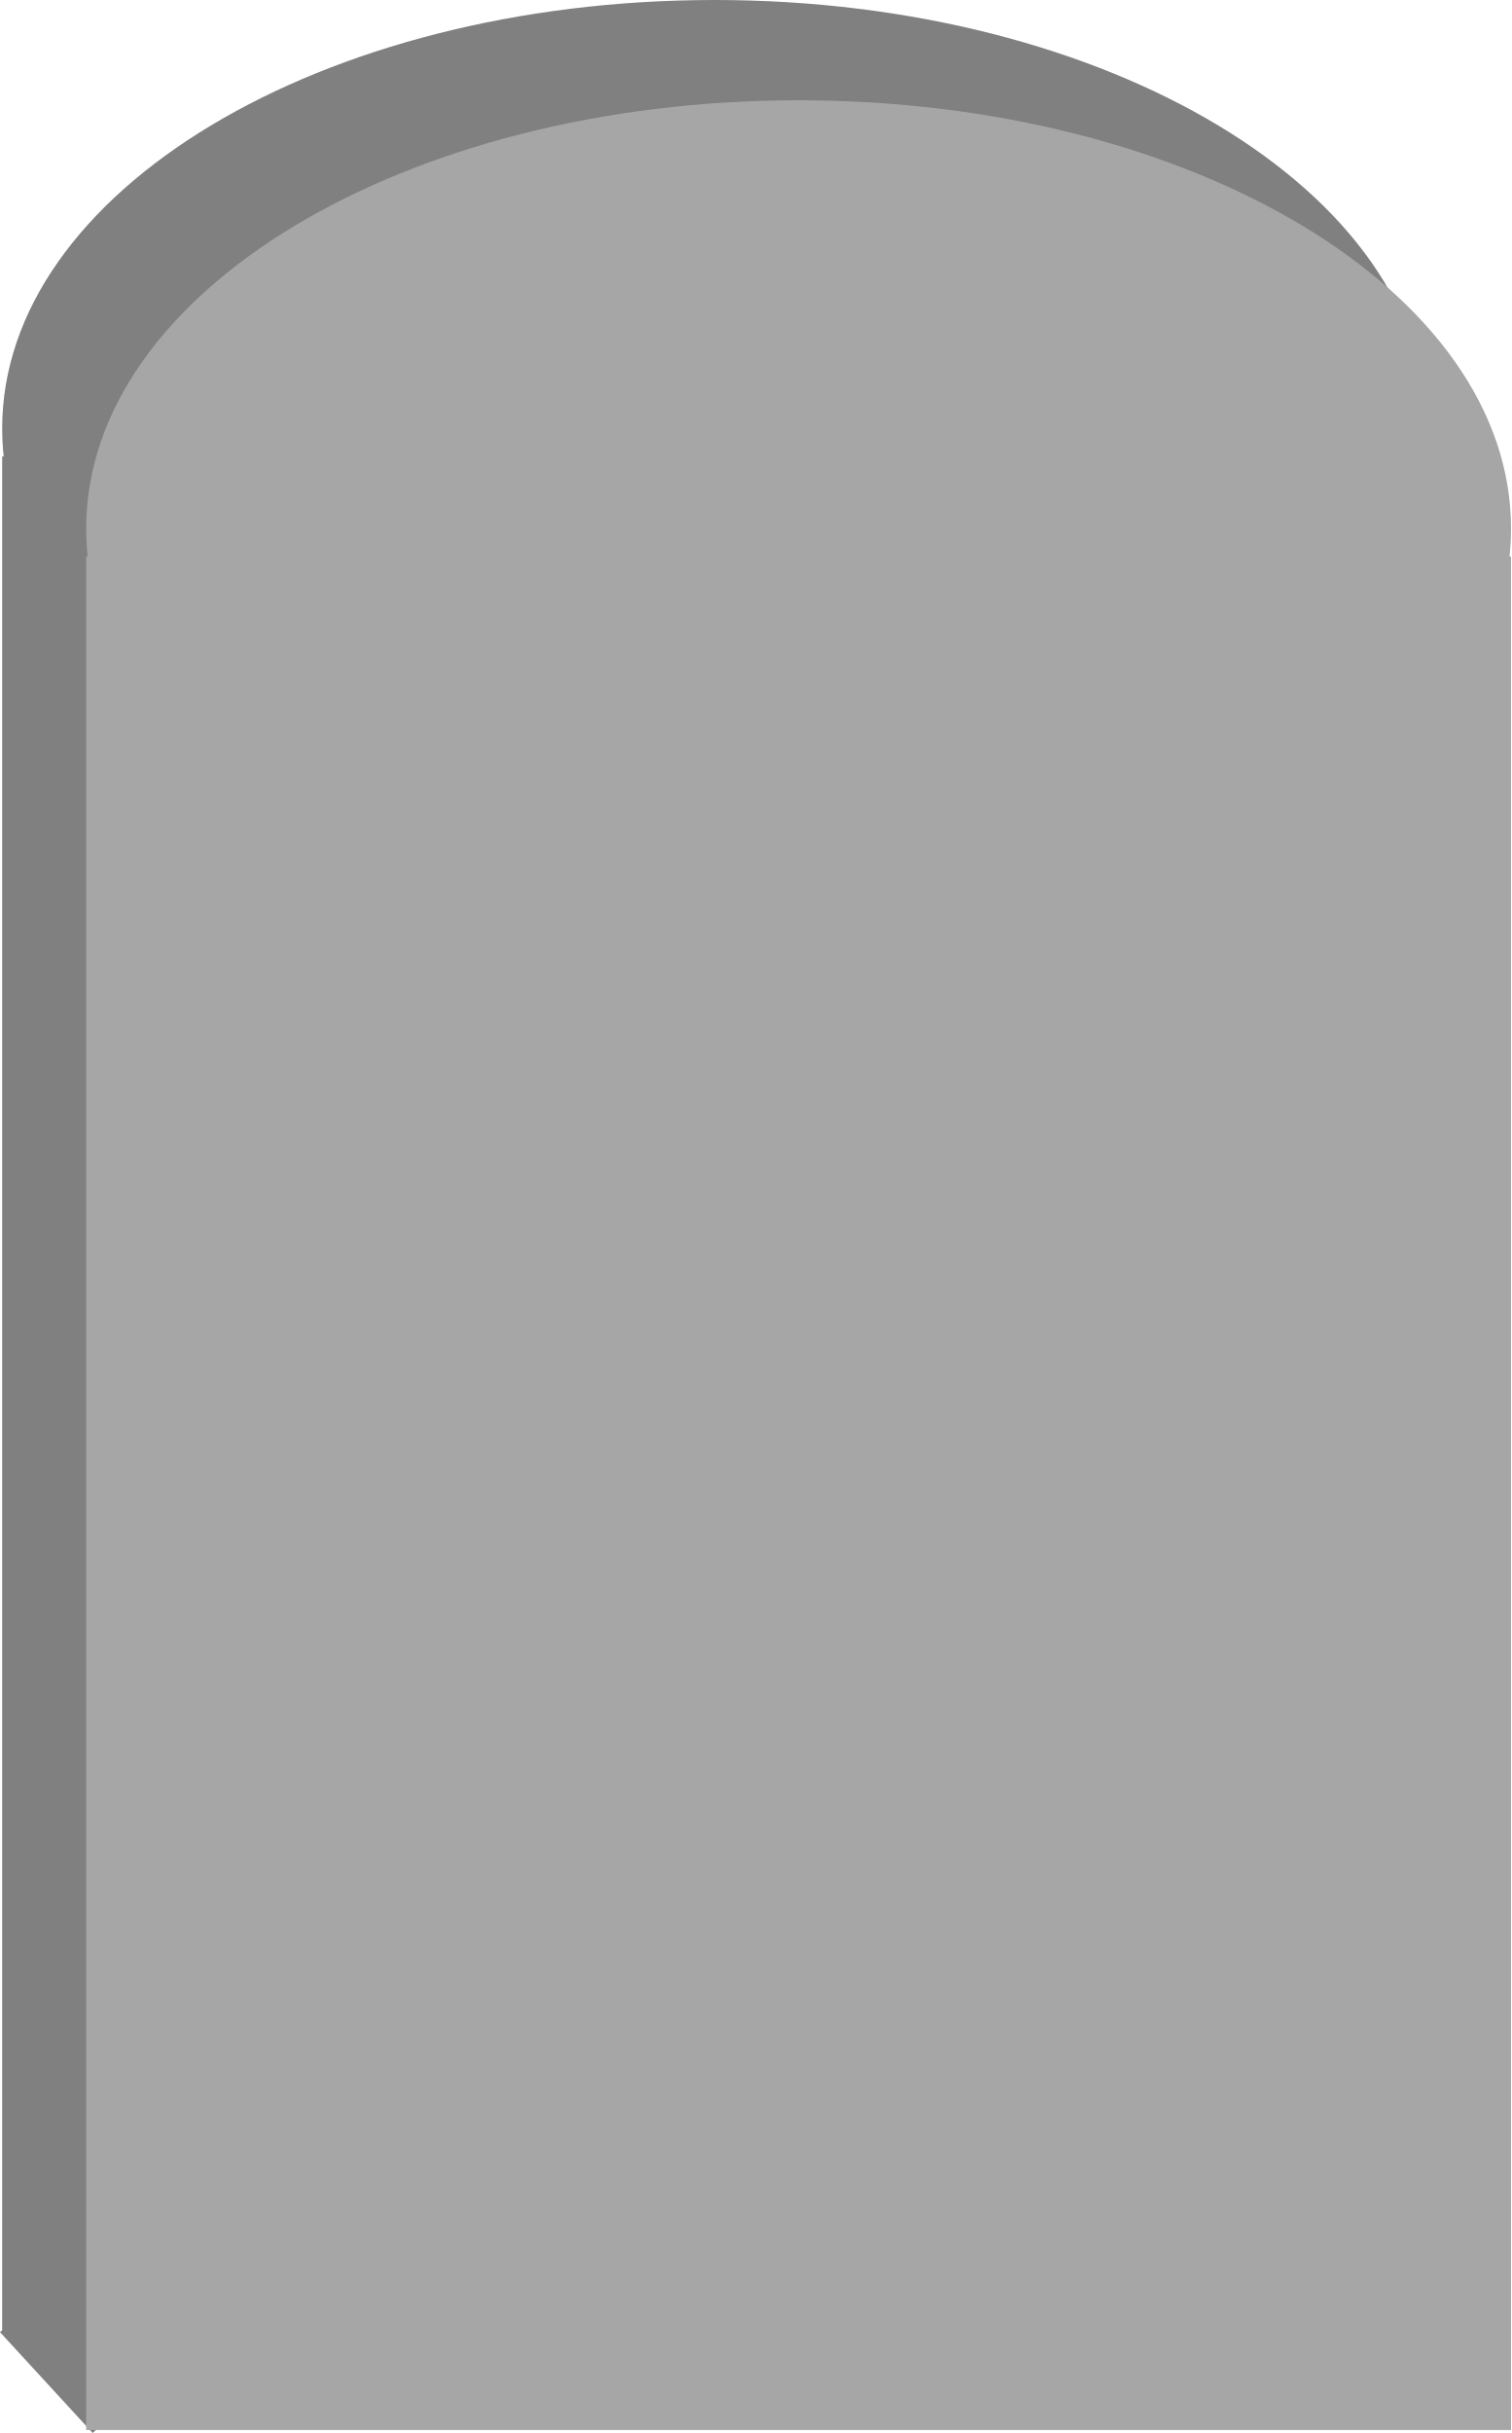
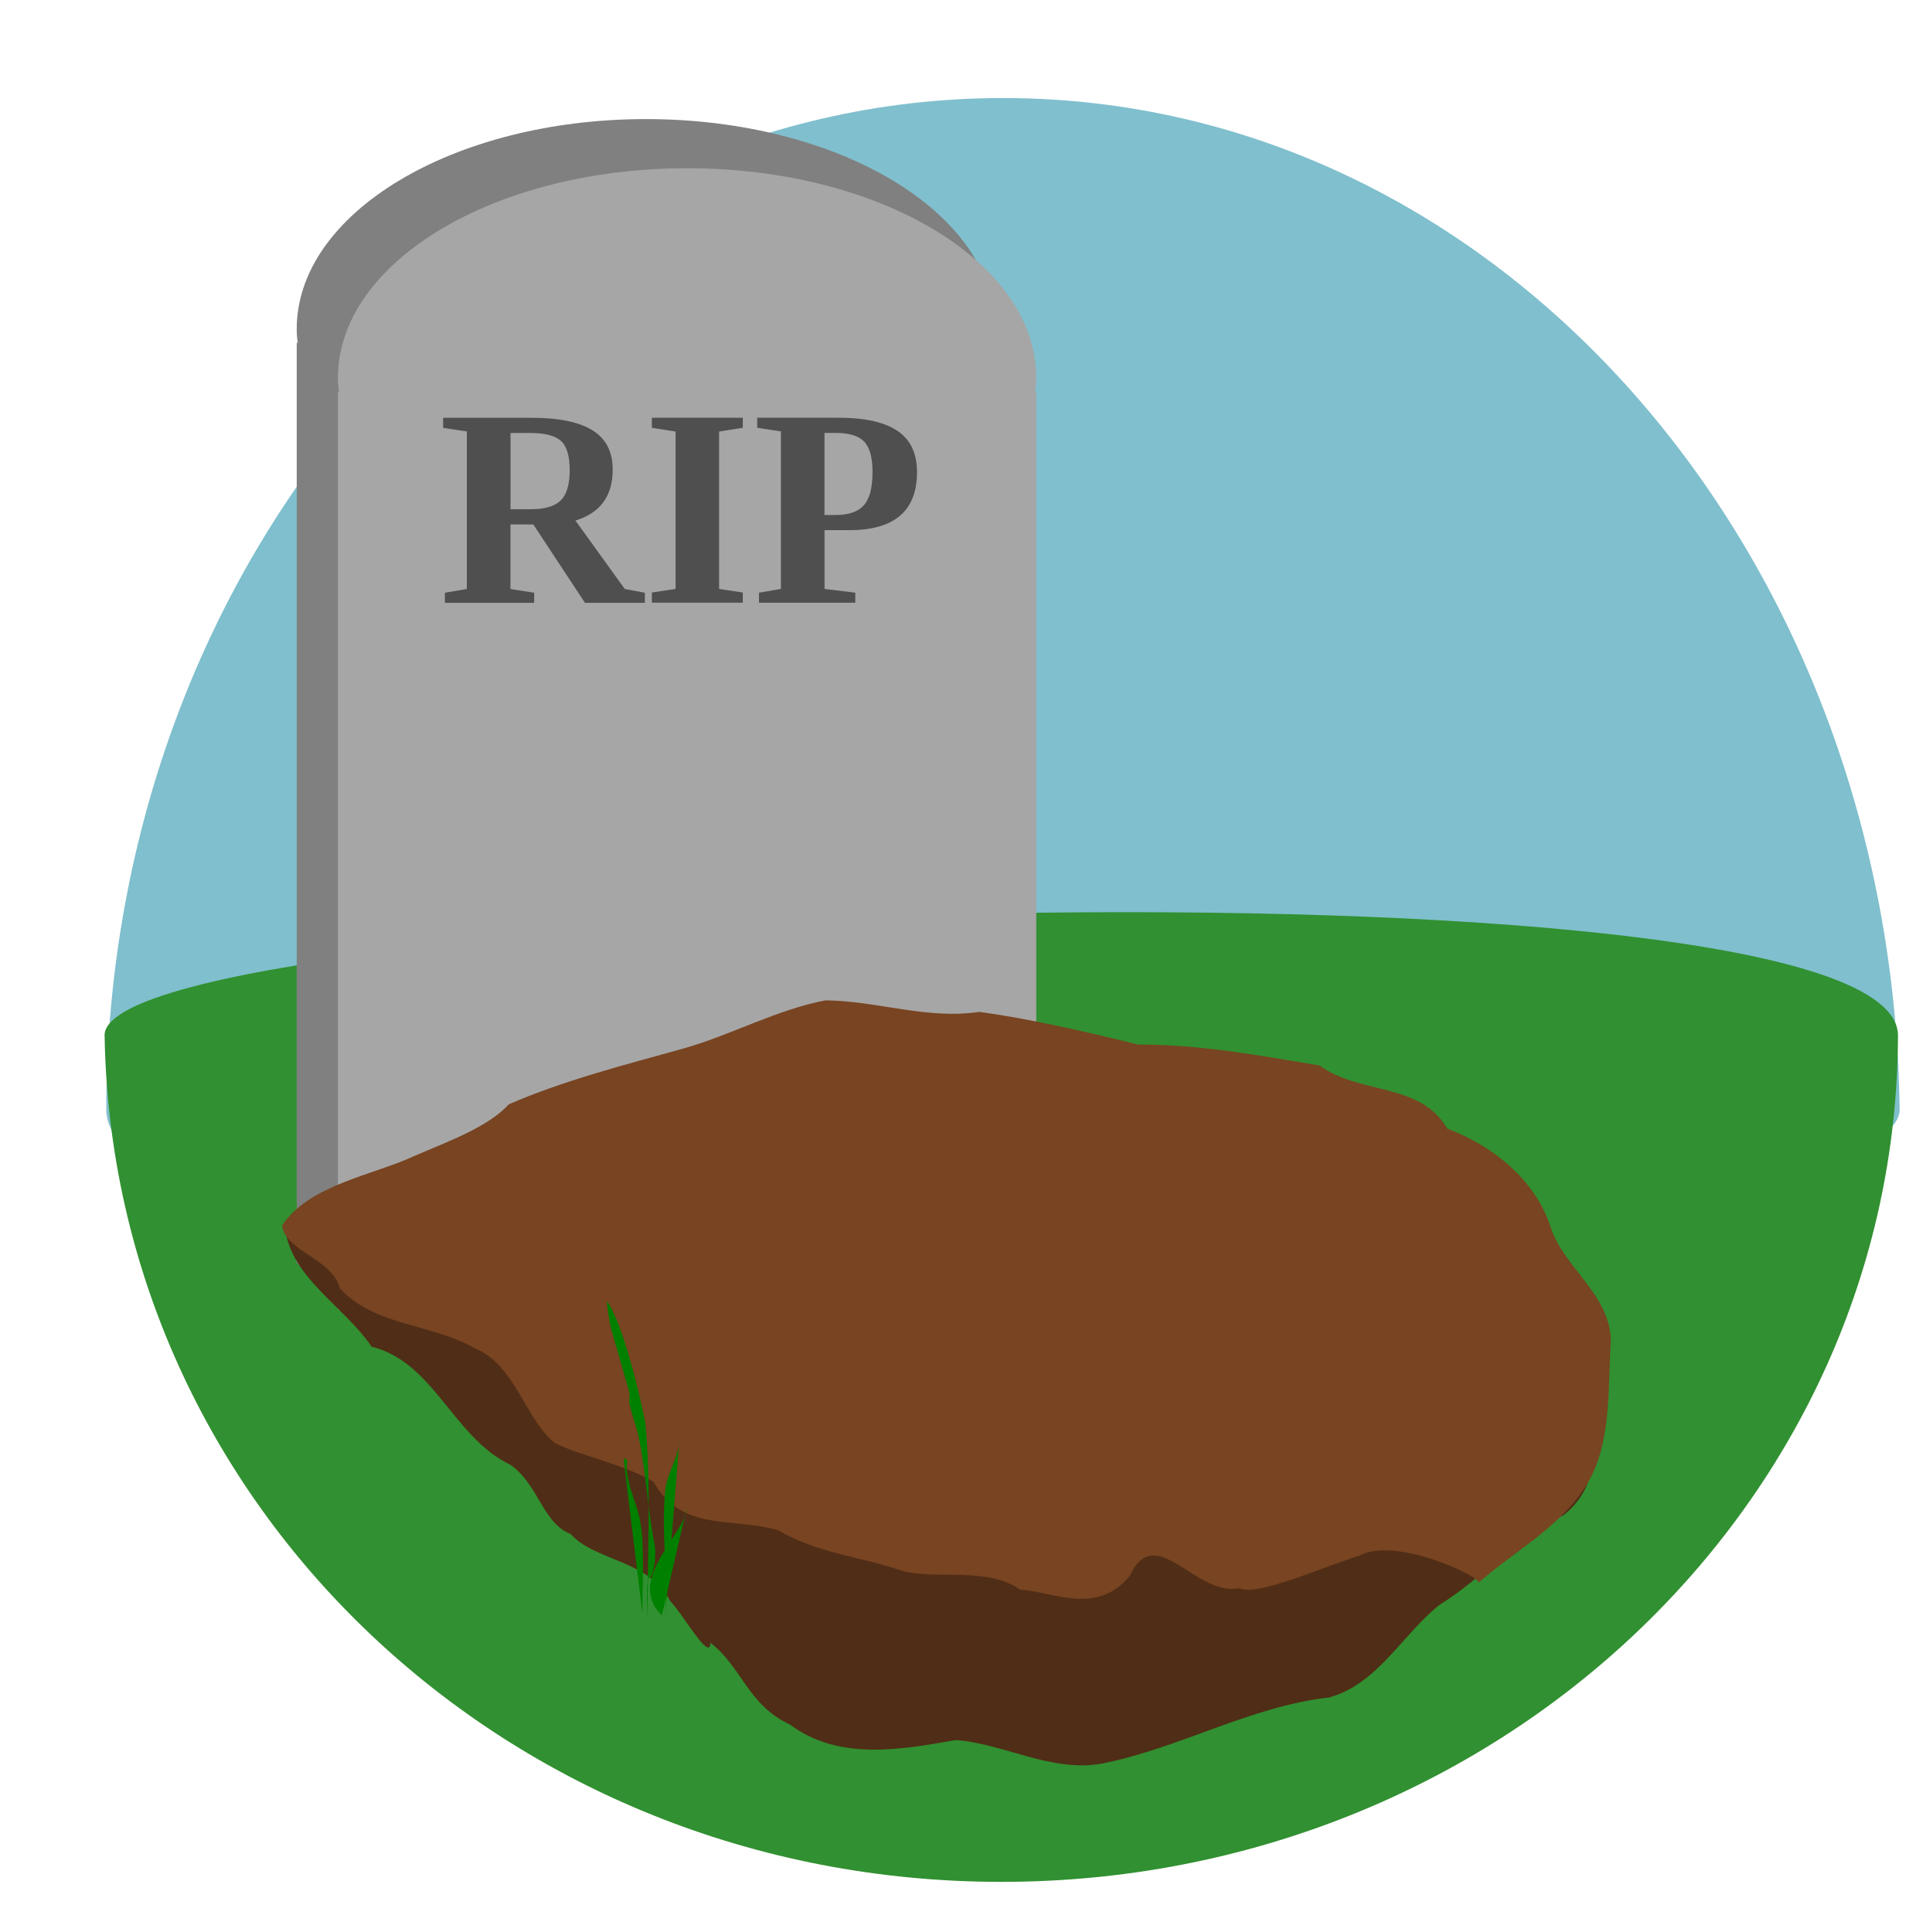
- <svg xmlns="http://www.w3.org/2000/svg" width="34.705mm" height="55.867mm" viewBox="0 0 122.971 197.954" id="svg2" version="1.1">
+ <svg xmlns="http://www.w3.org/2000/svg" width="9.155mm" height="9.2mm" viewBox="0 0 32.44 32.599" id="svg2" version="1.1">
  <defs id="defs4">
    <pattern y="0" x="0" height="6" width="6" patternUnits="userSpaceOnUse" id="EMFhbasepattern" />
  </defs>
-   <g id="layer1" transform="translate(-287.0858,-390.5283)">
-     <path id="path3341" d="m 325.922,544.551 -38.836,35.727 7.542,8.204 38.837,-35.727 z" style="fill:#808080;fill-opacity:1;fill-rule:evenodd;stroke:none" />
-     <path id="path3343" d="m 287.262,427.667 0,152.435 115.958,0 0,-152.435 -115.958,0 z" style="fill:#808080;fill-opacity:1;fill-rule:evenodd;stroke:none" />
-     <path id="path3345" d="m 345.241,390.528 c -32.022,0 -57.979,15.614 -57.979,34.867 0,19.253 25.957,34.845 57.979,34.845 32.022,0 57.979,-15.592 57.979,-34.845 0,-19.253 -25.957,-34.867 -57.979,-34.867 z" style="fill:#808080;fill-opacity:1;fill-rule:evenodd;stroke:none" />
-     <path id="path3347" d="m 294.099,435.804 0,152.435 115.958,0 0,-152.435 -115.958,0 z" style="fill:#a6a6a6;fill-opacity:1;fill-rule:evenodd;stroke:none" />
-     <path id="path3349" d="m 352.078,398.688 c -32.022,0 -57.979,15.592 -57.979,34.845 0,19.253 25.957,34.845 57.979,34.845 32.022,0 57.979,-15.592 57.979,-34.845 0,-19.253 -25.957,-34.845 -57.979,-34.845 z" style="fill:#a6a6a6;fill-opacity:1;fill-rule:evenodd;stroke:none" />
+   <g id="layer1" transform="translate(-271.5131,-374.8757)">
+     <path id="path12" style="fill:#80bfcd;stroke-width:5.298;stroke-linecap:round;stroke-linejoin:bevel;stroke-miterlimit:0.3;paint-order:stroke fill markers" d="m 303.563,393.585 c 0.036,2.652 -30.266,3.922 -30.257,0 0.023,-9.419 6.773,-17.055 15.128,-17.055 8.355,0 14.999,7.637 15.128,17.055 z" />
+     <path id="path12-7" style="fill:#319031;fill-opacity:1;stroke-width:4.847;stroke-linecap:round;stroke-linejoin:bevel;stroke-miterlimit:0.3;paint-order:stroke fill markers" d="m 273.277,392.35 c -0.036,-2.221 30.266,-3.283 30.257,0 -0.023,7.886 -6.773,14.279 -15.128,14.279 -8.355,0 -14.999,-6.394 -15.128,-14.279 z" />
+     <path id="path3341" style="fill:#808080;fill-opacity:1;fill-rule:evenodd;stroke:none;stroke-width:0.102" d="m 282.41,376.885 c -3.253,0 -5.891,1.587 -5.891,3.543 0,0.081 0.006,0.162 0.018,0.23 h -0.018 v 15.488 h 0.002 l -0.018,0.018 0.767,0.834 0.925,-0.852 h 10.108 v -15.488 h -0.018 c 0.007,-0.081 0.018,-0.162 0.018,-0.23 0,-1.957 -2.637,-3.543 -5.891,-3.543 z" />
+     <path id="path3347" style="display:inline;fill:#a6a6a6;fill-opacity:1;fill-rule:evenodd;stroke:none;stroke-width:0.102" d="m 283.105,377.714 c -3.253,0 -5.891,1.585 -5.891,3.54 0,0.081 0.006,0.162 0.018,0.232 h -0.018 v 15.488 h 11.782 v -15.488 h -0.018 c 0.007,-0.081 0.018,-0.162 0.018,-0.232 0,-1.957 -2.637,-3.54 -5.891,-3.54 z" />
+     <path d="m 280.125,383.724 v 1.09 l 0.4,0.063 v 0.17 h -1.506 v -0.17 l 0.37,-0.063 v -2.659 l -0.4,-0.06 v -0.17 h 1.492 q 0.689,0 1.029,0.212 0.34,0.212 0.34,0.661 0,0.67 -0.629,0.861 l 0.833,1.155 0.338,0.063 v 0.17 h -1.01 l -0.871,-1.322 z m 0.999,-0.922 q 0,-0.349 -0.144,-0.484 -0.144,-0.137 -0.528,-0.137 h -0.326 v 1.287 h 0.338 q 0.359,0 0.51,-0.149 0.151,-0.149 0.151,-0.517 z m 2.521,2.011 0.4,0.06 v 0.172 h -1.534 v -0.172 l 0.4,-0.06 v -2.656 l -0.4,-0.063 v -0.17 h 1.534 v 0.17 l -0.4,0.063 z m 2.589,-1.965 q 0,-0.372 -0.14,-0.519 -0.137,-0.149 -0.487,-0.149 h -0.184 v 1.385 h 0.193 q 0.324,0 0.47,-0.163 0.147,-0.163 0.147,-0.554 z m -0.81,0.973 v 0.992 l 0.519,0.063 v 0.17 h -1.625 v -0.17 l 0.37,-0.063 v -2.659 l -0.4,-0.06 v -0.17 h 1.376 q 0.663,0 0.992,0.223 0.328,0.221 0.328,0.696 0,0.978 -1.141,0.978 z" id="text1" style="font-weight:bold;font-size:4.768px;font-family:'Liberation Serif';-inkscape-font-specification:'Liberation Serif, Bold';fill:#4f4f4f;stroke-width:0.362;stroke-linecap:round;stroke-linejoin:bevel;stroke-miterlimit:0.3;paint-order:stroke fill markers;fill-opacity:1" aria-label="RIP" />
+     <path id="path2" style="fill:#502d16;fill-opacity:1;stroke-width:6.083;stroke-linecap:round;stroke-linejoin:bevel;stroke-miterlimit:0.3;paint-order:stroke fill markers" d="m 286.282,393.481 c -3.322,0.691 -6.64,1.408 -9.961,2.109 0.098,0.848 1,1.324 1.461,2.009 1.057,0.261 1.368,1.525 2.344,1.994 0.477,0.334 0.54,0.984 1.016,1.167 0.399,0.455 1.331,0.438 1.675,1.128 0.22,0.222 0.677,1.044 0.682,0.707 0.54,0.42 0.626,1.045 1.337,1.377 0.825,0.618 1.87,0.428 2.801,0.265 0.798,0.052 1.616,0.554 2.474,0.395 1.31,-0.261 2.489,-0.962 3.827,-1.115 0.816,-0.223 1.234,-1.065 1.861,-1.562 0.751,-0.464 1.284,-1.144 2.097,-1.516 0.707,-0.573 0.51,-1.384 0.2,-2.14 -0.341,-0.602 0.067,-1.079 -0.764,-1.236 -0.652,-0.046 -1.443,0.16 -1.816,-0.4 -0.644,-0.738 -1.677,-0.635 -2.548,-0.925 -0.394,-0.109 -1.095,-0.402 -1.639,-0.613 -0.715,-0.141 -1.537,-0.188 -2.048,-0.632 -0.609,-0.506 -1.445,-0.761 -2.2,-0.878 -0.268,0.083 -0.524,-0.165 -0.798,-0.134 z m 8.851,9.633 c -0.011,9.5e-4 0.003,0.005 0,0 z" />
+     <path id="path3" style="fill:#784421;fill-opacity:1;stroke-width:5.543;stroke-linecap:round;stroke-linejoin:bevel;stroke-miterlimit:0.3;paint-order:stroke fill markers" d="m 285.444,391.754 c -0.837,0.16 -1.58,0.58 -2.395,0.812 -1.001,0.28 -1.994,0.529 -2.953,0.943 -0.348,0.387 -1.044,0.634 -1.593,0.872 -0.701,0.327 -1.766,0.482 -2.23,1.169 0.04,0.438 0.849,0.561 0.973,1.065 0.596,0.642 1.544,0.591 2.271,1.009 0.69,0.27 0.867,1.226 1.36,1.601 0.359,0.193 1.147,0.35 1.664,0.655 0.472,0.852 1.318,0.589 2.102,0.817 0.665,0.394 1.418,0.447 2.107,0.69 0.577,0.146 1.407,-0.08 1.979,0.312 0.541,0.028 1.288,0.452 1.847,-0.237 0.426,-0.93 1.12,0.364 1.84,0.211 0.295,0.153 1.427,-0.365 2.029,-0.546 0.631,-0.345 2.137,0.395 2.005,0.462 0.628,-0.564 1.503,-1 1.913,-1.809 0.338,-0.676 0.276,-1.531 0.327,-2.297 -0.029,-0.794 -0.819,-1.234 -1.025,-1.929 -0.267,-0.788 -0.985,-1.355 -1.734,-1.634 -0.461,-0.79 -1.472,-0.566 -2.156,-1.066 -1.008,-0.168 -2.035,-0.358 -3.065,-0.353 -0.888,-0.222 -1.85,-0.439 -2.674,-0.552 -0.881,0.134 -1.721,-0.185 -2.593,-0.194 z" />
+     <g id="g11" transform="translate(3.4432,-1.986713)">
+       <path style="fill:#008000;fill-opacity:1;stroke-width:5.957;stroke-linecap:round;stroke-linejoin:bevel;stroke-miterlimit:0.3;paint-order:stroke fill markers" d="m 278.998,404.243 c -0.012,-1.11 0.061,-2.226 -0.037,-3.329 -0.016,-0.179 -0.359,-1.698 -0.646,-2.087 -0.012,-0.017 -0.003,0.045 0,0.068 0.017,0.124 0.032,0.249 0.061,0.369 0.021,0.087 0.29,0.999 0.313,1.105 0.012,0.056 -0.012,0.117 0,0.173 0.041,0.196 0.116,0.378 0.157,0.574 0.124,0.59 0.152,1.228 0.267,1.804 0.028,0.141 0.008,0.407 -0.053,0.529 -0.015,0.03 -0.052,0.041 -0.059,0.074 -0.035,0.164 -0.002,0.582 -0.002,0.72 z" id="path8" />
+       <path style="fill:#008000;fill-opacity:1;stroke-width:5.315;stroke-linecap:round;stroke-linejoin:bevel;stroke-miterlimit:0.3;paint-order:stroke fill markers" d="m 279.294,404.139 c 0.049,-0.707 -0.073,-1.431 0,-2.135 0.03,-0.291 0.24,-0.571 0.24,-0.86" id="path9" />
+       <path style="fill:#008000;fill-opacity:1;stroke-width:5.315;stroke-linecap:round;stroke-linejoin:bevel;stroke-miterlimit:0.3;paint-order:stroke fill markers" d="m 279.237,404.119 c -0.628,-0.597 0.417,-1.398 0.417,-1.808" id="path10" />
+       <path style="fill:#008000;fill-opacity:1;stroke-width:6.368;stroke-linecap:round;stroke-linejoin:bevel;stroke-miterlimit:0.3;paint-order:stroke fill markers" d="m 278.908,404.087 c 0,-0.413 0.023,-0.828 0,-1.239 -0.031,-0.566 -0.201,-0.703 -0.264,-1.17 -0.008,-0.062 0.016,-0.134 0,-0.191 -0.008,-0.029 -0.035,0 -0.053,0" id="path11" />
+     </g>
  </g>
</svg>
